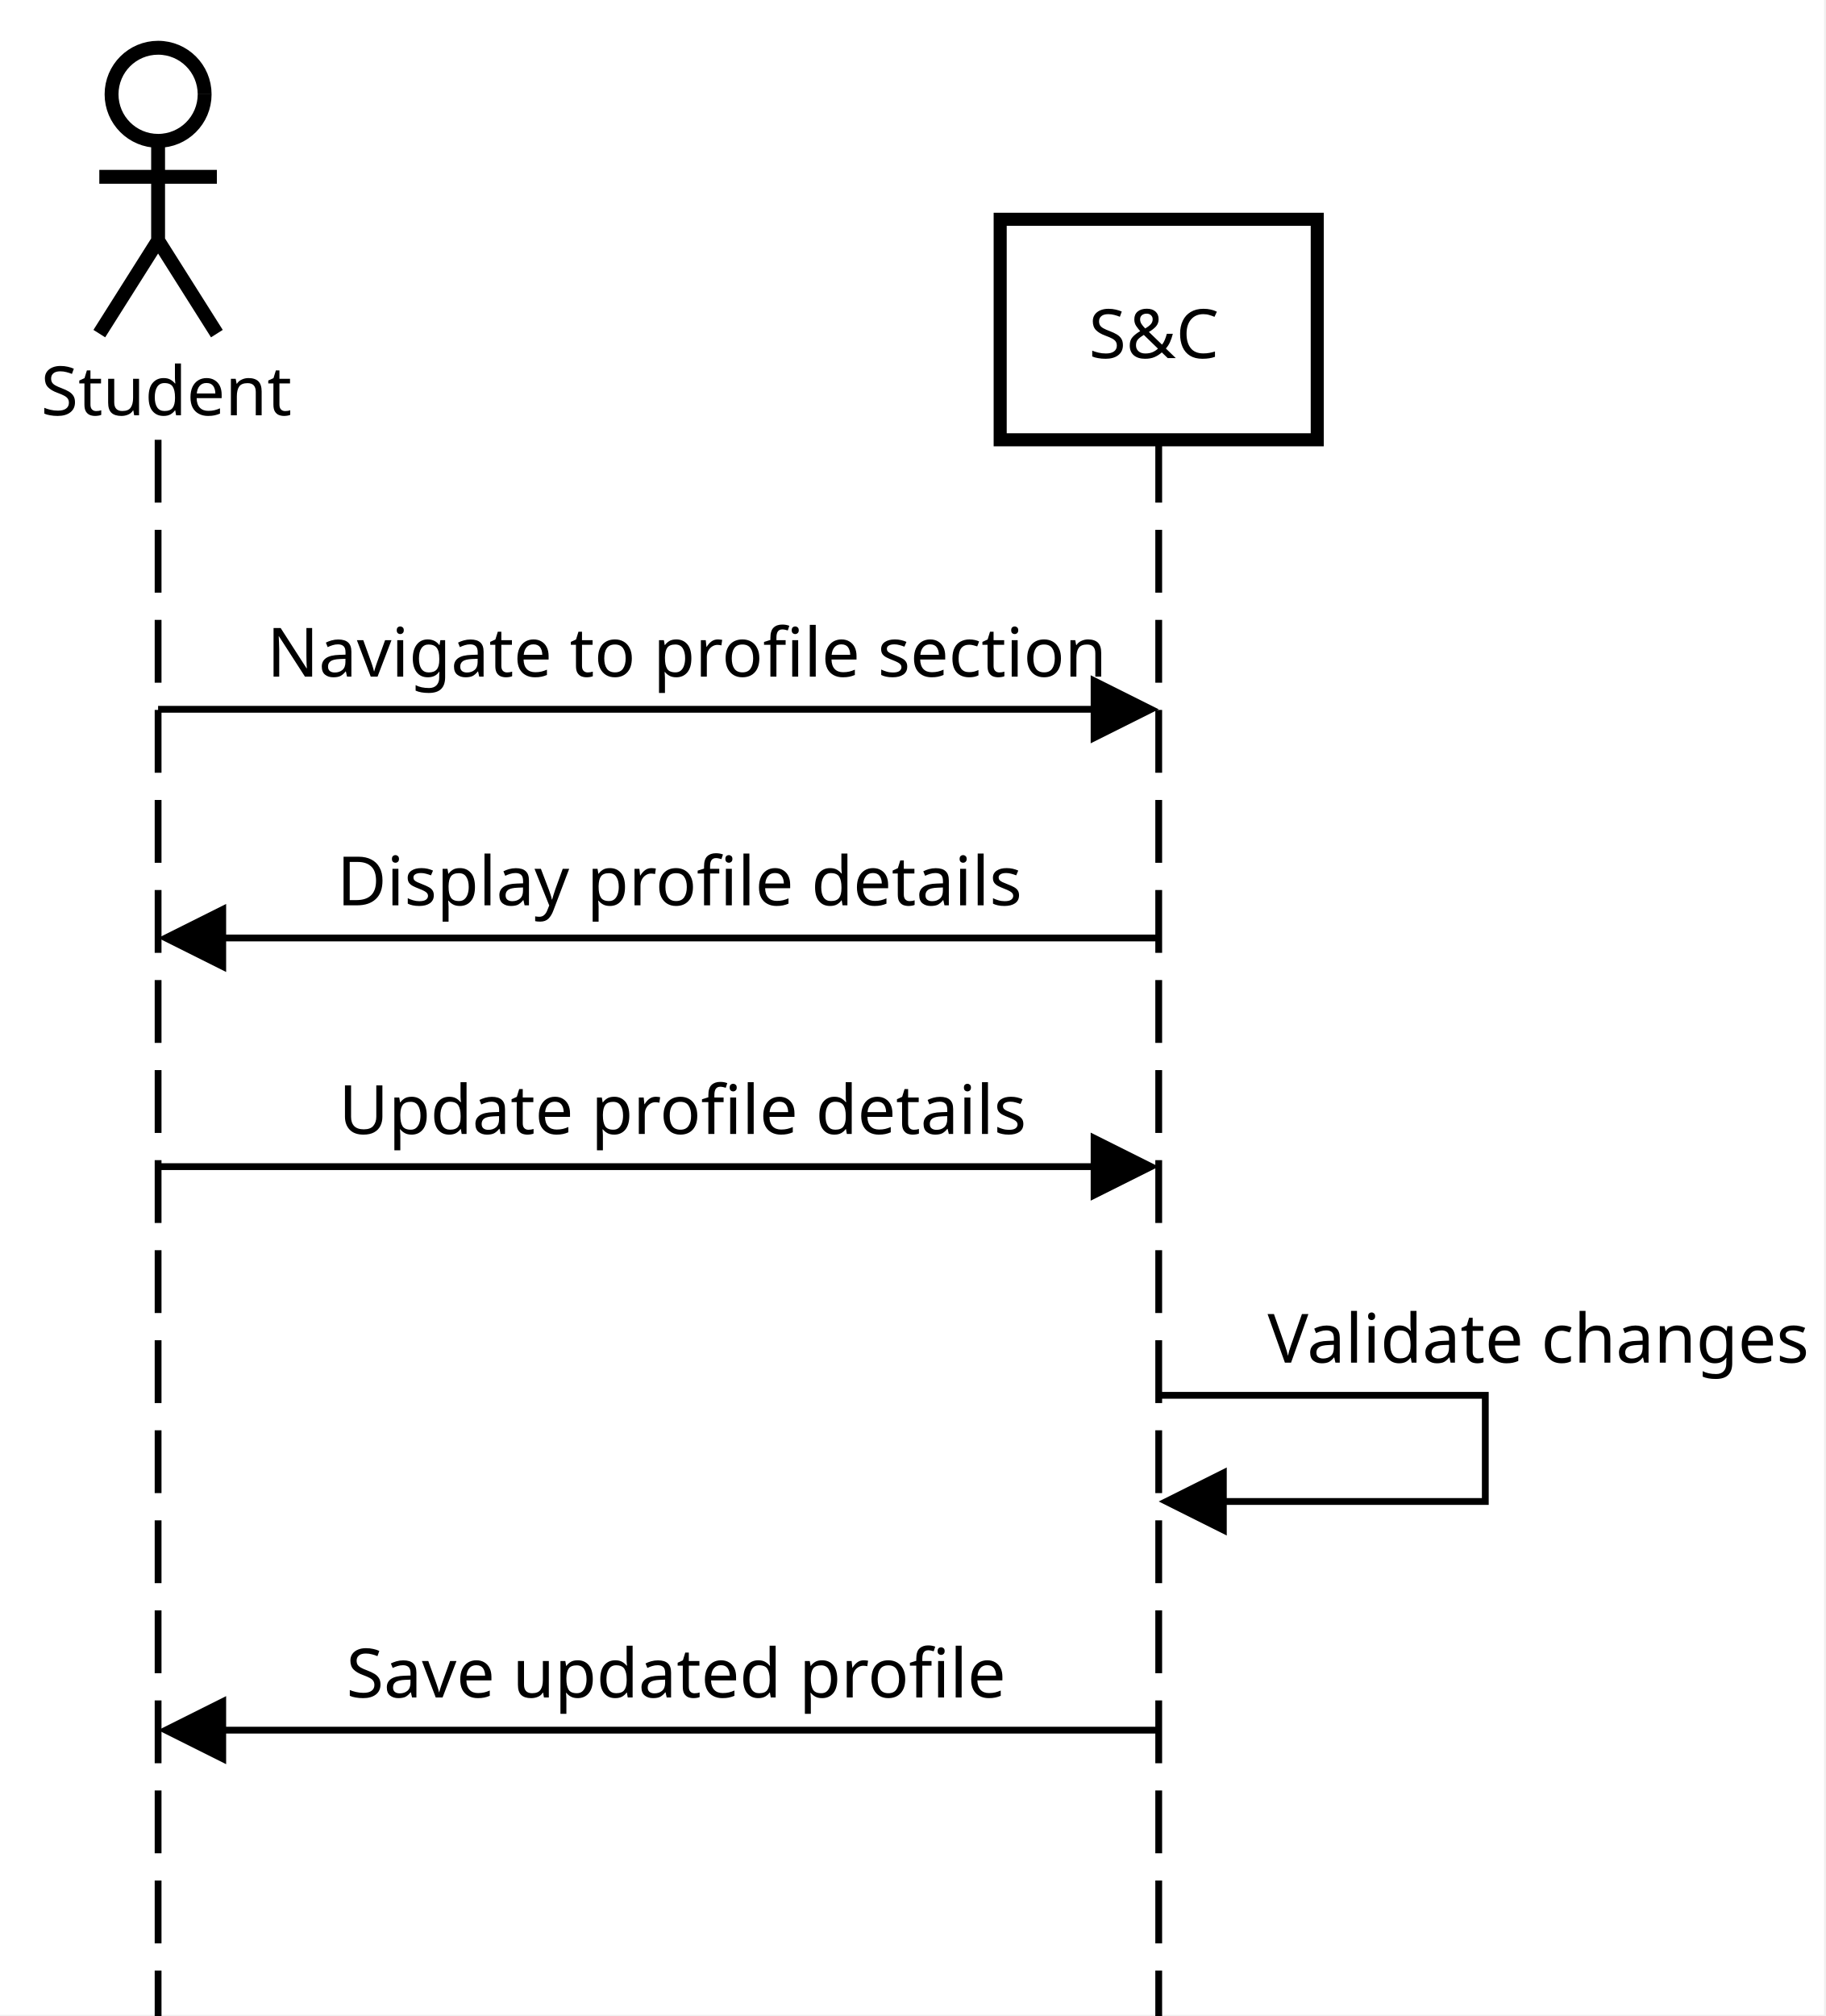
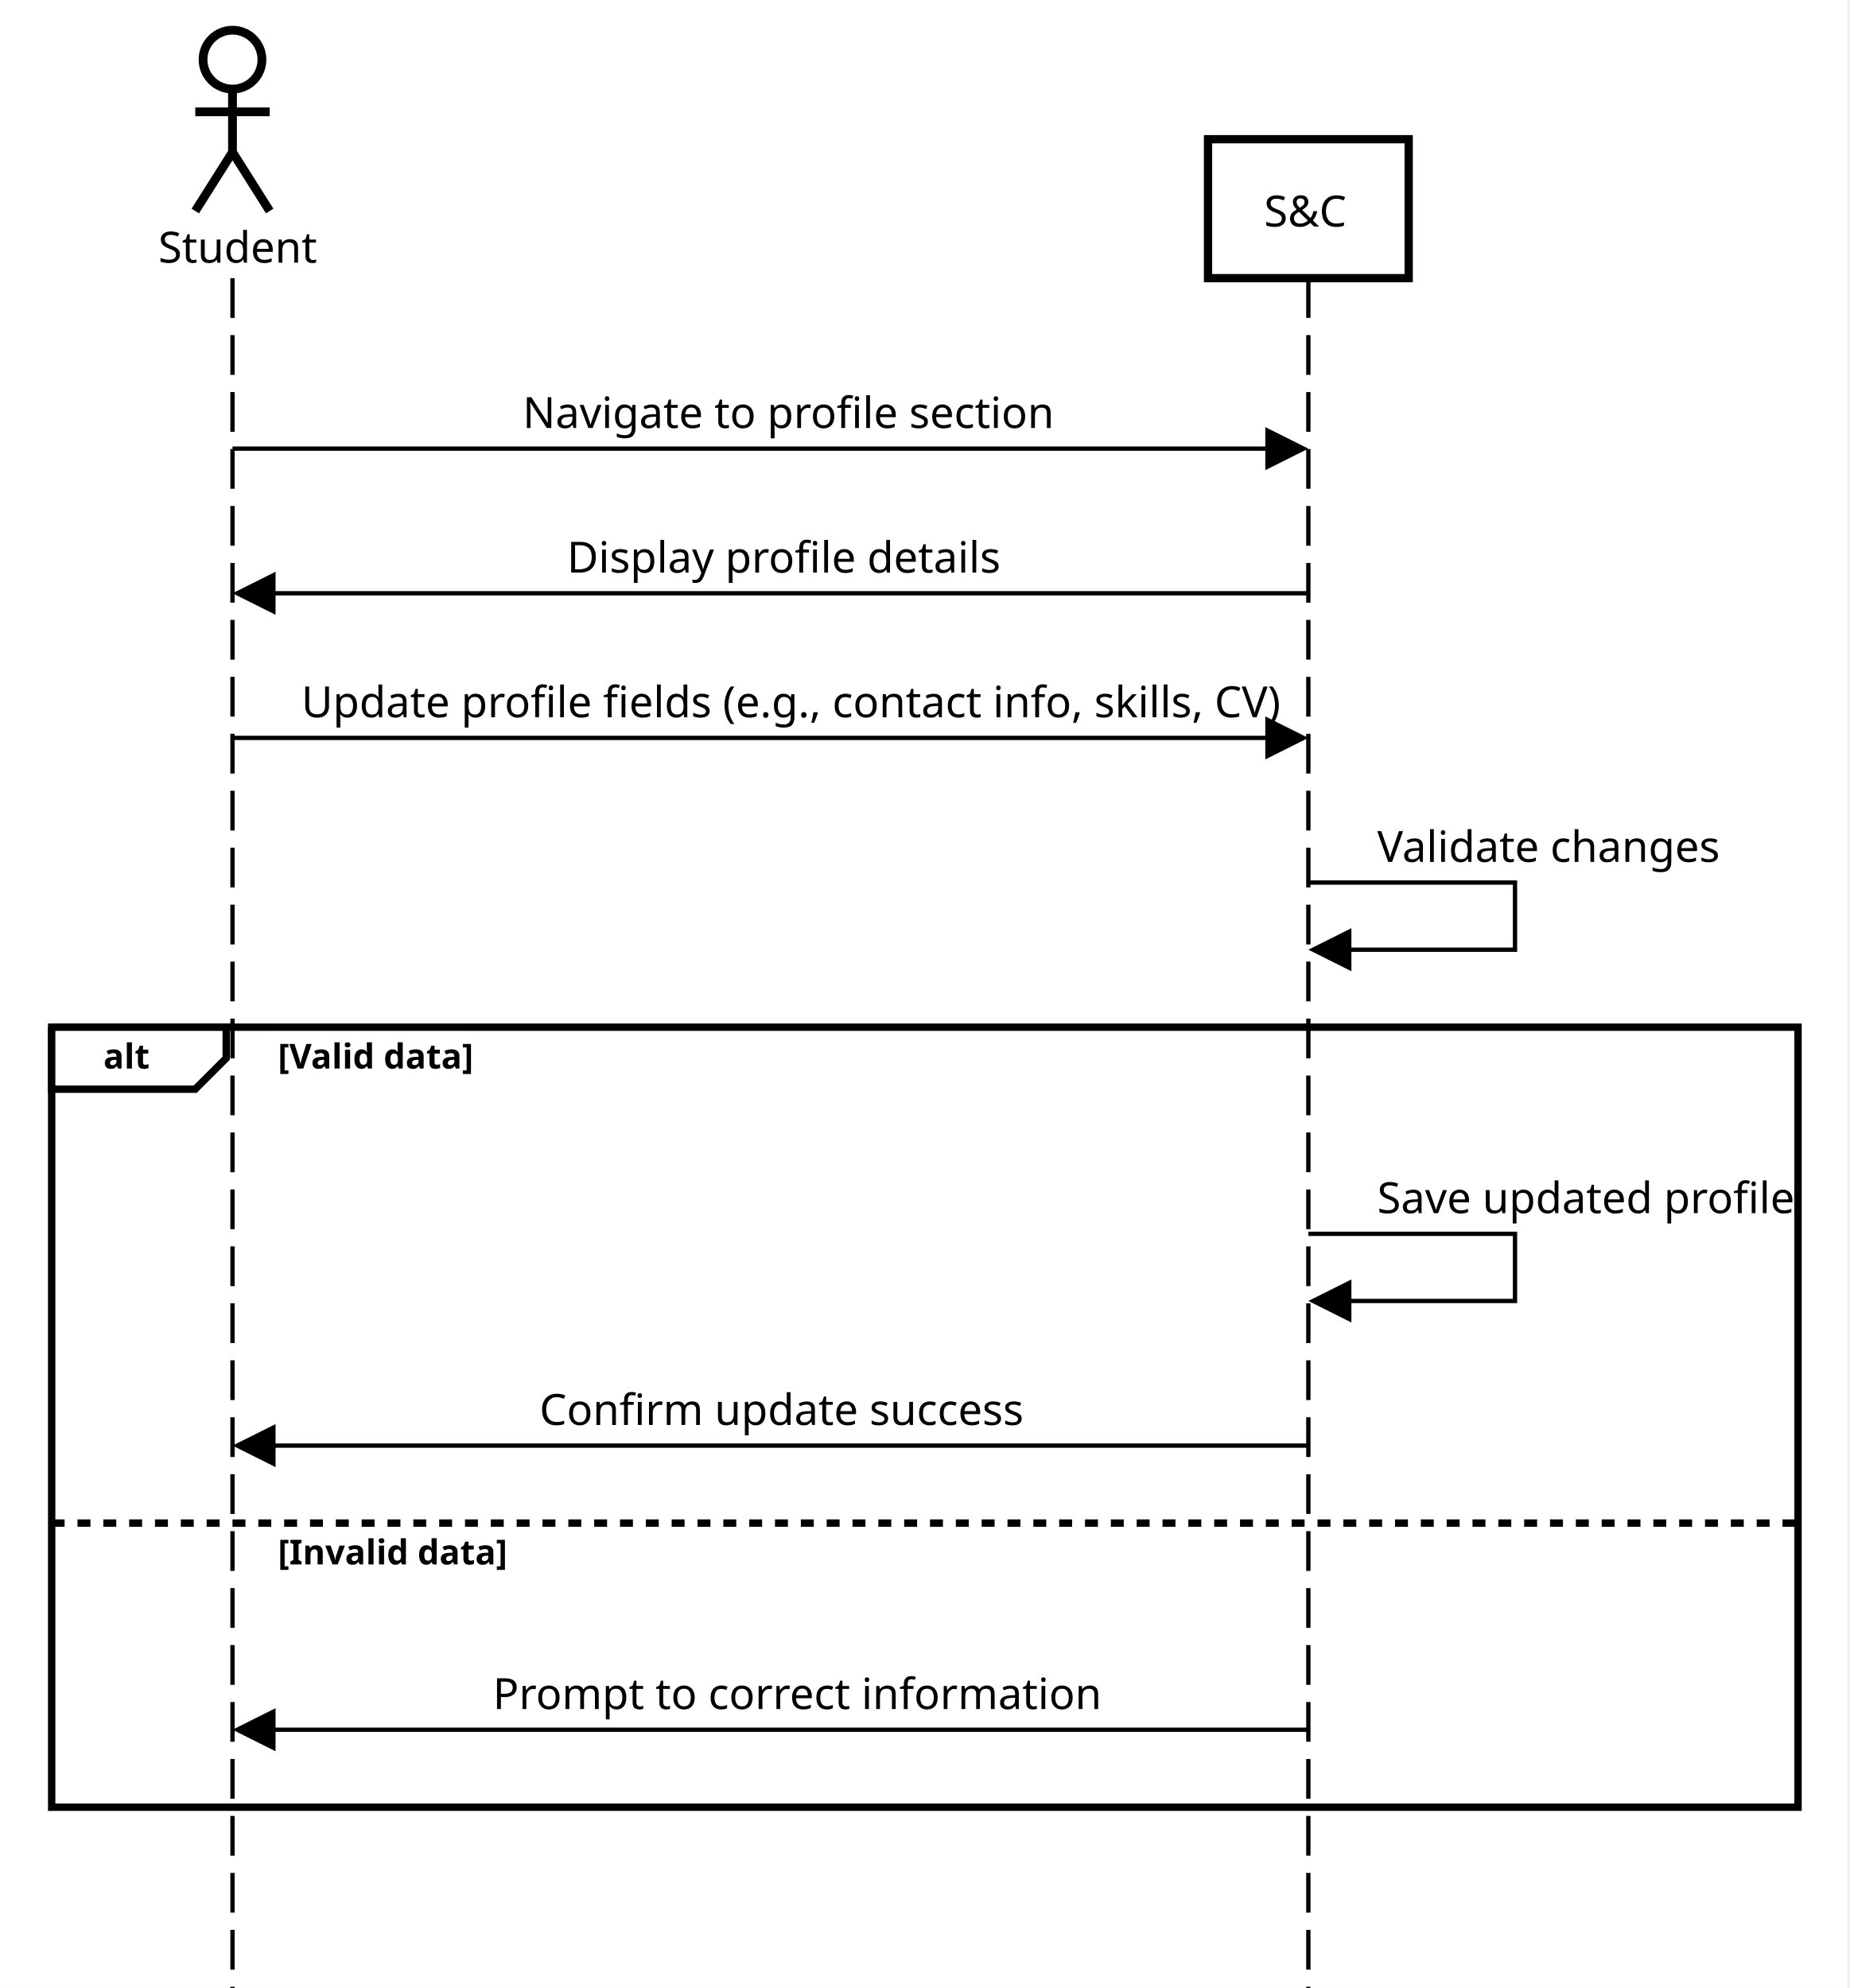
- <svg xmlns="http://www.w3.org/2000/svg" version="1.1" width="393.306" height="434.253">
+ <svg xmlns="http://www.w3.org/2000/svg" version="1.1" width="629.797" height="677.019">
  <defs />
  <g>
    <g />
    <g />
    <g />
    <g />
    <g />
    <g />
    <g />
    <g />
    <g />
    <g />
    <g />
    <g />
    <g />
    <g />
    <g />
    <g />
    <g />
    <g />
    <g />
    <g />
    <g />
    <g />
    <g />
    <g />
    <g />
    <g />
    <g />
    <g />
    <g />
    <g />
+     <g />
+     <g />
+     <g />
+     <g />
+     <g />
+     <g />
+     <g />
+     <g />
+     <g />
+     <g />
+     <g />
+     <g />
+     <g />
+     <g />
+     <g />
+     <g />
+     <g />
+     <g />
+     <g />
+     <g />
+     <g />
+     <g />
+     <g />
+     <g />
+     <g />
+     <g />
    <g>
-       <rect fill="white" stroke="none" x="0" y="0" width="393" height="434" />
+       <rect fill="white" stroke="none" x="0" y="0" width="629" height="677" />
    </g>
    <g />
    <g>
-       <path fill="none" stroke="black" paint-order="fill stroke markers" d=" M 34.064 94.732 L 34.064 434.253" stroke-miterlimit="10" stroke-width="1.466" stroke-dasharray="13.532,5.864" />
-       <path fill="none" stroke="black" paint-order="fill stroke markers" d=" M 249.658 94.732 L 249.658 434.253" stroke-miterlimit="10" stroke-width="1.466" stroke-dasharray="13.532,5.864" />
+       <path fill="none" stroke="black" paint-order="fill stroke markers" d=" M 79.163 94.732 L 79.163 677.019" stroke-miterlimit="10" stroke-width="1.466" stroke-dasharray="13.532,5.864" />
+       <path fill="none" stroke="black" paint-order="fill stroke markers" d=" M 445.473 94.732 L 445.473 677.019" stroke-miterlimit="10" stroke-width="1.466" stroke-dasharray="13.532,5.864" />
    </g>
    <g>
      <g>
-         <path fill="white" stroke="black" paint-order="fill stroke markers" d=" M 44.092 20.318 A 10.027 10.027 0 1 1 44.092 20.308 M 34.064 30.346 L 34.064 51.808 M 21.398 38.086 L 46.73 38.086 M 34.064 51.808 L 21.398 71.862 M 34.064 51.808 L 46.73 71.862" stroke-miterlimit="10" stroke-width="2.991" stroke-dasharray="" />
+         <path fill="white" stroke="black" paint-order="fill stroke markers" d=" M 89.19 20.318 A 10.027 10.027 0 1 1 89.19 20.308 M 79.163 30.346 L 79.163 51.808 M 66.497 38.086 L 91.829 38.086 M 79.163 51.808 L 66.497 71.862 M 79.163 51.808 L 91.829 71.862" stroke-miterlimit="10" stroke-width="2.991" stroke-dasharray="" />
      </g>
      <g>
        <g />
-         <text fill="black" stroke="none" font-family="sans-serif" font-size="11pt" font-style="normal" font-weight="normal" text-decoration="normal" x="8.796" y="89.454" text-anchor="start" dominant-baseline="alphabetic" xml:space="preserve">Student</text>
+         <text fill="black" stroke="none" font-family="sans-serif" font-size="11pt" font-style="normal" font-weight="normal" text-decoration="normal" x="53.894" y="89.454" text-anchor="start" dominant-baseline="alphabetic" xml:space="preserve">Student</text>
      </g>
      <path fill="none" stroke="none" />
      <g>
-         <path fill="white" stroke="black" paint-order="fill stroke markers" d=" M 215.5 47.234 L 283.817 47.234 L 283.817 94.732 L 215.5 94.732 L 215.5 47.234 Z" stroke-miterlimit="10" stroke-width="2.815" stroke-dasharray="" />
+         <path fill="white" stroke="black" paint-order="fill stroke markers" d=" M 411.314 47.41 L 479.631 47.41 L 479.631 94.732 L 411.314 94.732 L 411.314 47.41 Z" stroke-miterlimit="10" stroke-width="2.815" stroke-dasharray="" />
      </g>
      <g>
-         <g />
-         <text fill="black" stroke="none" font-family="sans-serif" font-size="11pt" font-style="normal" font-weight="normal" text-decoration="normal" x="234.587" y="77.14" text-anchor="start" dominant-baseline="alphabetic" xml:space="preserve">S&amp;C</text>
+         <text fill="black" stroke="none" font-family="sans-serif" font-size="11pt" font-style="normal" font-weight="normal" text-decoration="normal" x="430.401" y="77.14" text-anchor="start" dominant-baseline="alphabetic" xml:space="preserve">S&amp;C</text>
      </g>
    </g>
    <g>
      <g>
-         <rect fill="white" stroke="none" x="54.881" y="129.915" width="173.96" height="22.869" />
-         <text fill="black" stroke="none" font-family="sans-serif" font-size="11pt" font-style="normal" font-weight="normal" text-decoration="normal" x="57.52" y="145.748" text-anchor="start" dominant-baseline="alphabetic" xml:space="preserve">Navigate to profile section</text>
+         <rect fill="white" stroke="none" x="175.338" y="129.915" width="173.96" height="22.869" />
+         <text fill="black" stroke="none" font-family="sans-serif" font-size="11pt" font-style="normal" font-weight="normal" text-decoration="normal" x="177.976" y="145.748" text-anchor="start" dominant-baseline="alphabetic" xml:space="preserve">Navigate to profile section</text>
      </g>
      <g>
-         <path fill="none" stroke="black" paint-order="fill stroke markers" d=" M 34.064 152.784 L 235.175 152.784" stroke-miterlimit="10" stroke-width="1.466" stroke-dasharray="" />
-         <g transform="translate(249.6585,152.7844) translate(-249.6585,-152.7844)">
-           <path fill="black" stroke="none" paint-order="stroke fill markers" d=" M 234.999 145.455 L 249.658 152.784 L 234.999 160.114 Z" />
+         <path fill="none" stroke="black" paint-order="fill stroke markers" d=" M 79.163 152.784 L 430.989 152.784" stroke-miterlimit="10" stroke-width="1.466" stroke-dasharray="" />
+         <g transform="translate(445.4728,152.7844) translate(-445.4728,-152.7844)">
+           <path fill="black" stroke="none" paint-order="stroke fill markers" d=" M 430.813 145.455 L 445.473 152.784 L 430.813 160.114 Z" />
        </g>
      </g>
      <g>
-         <rect fill="white" stroke="none" x="69.964" y="179.172" width="143.796" height="22.869" />
-         <text fill="black" stroke="none" font-family="sans-serif" font-size="11pt" font-style="normal" font-weight="normal" text-decoration="normal" x="72.602" y="195.005" text-anchor="start" dominant-baseline="alphabetic" xml:space="preserve">Display profile details</text>
+         <rect fill="white" stroke="none" x="190.42" y="179.172" width="143.796" height="22.869" />
+         <text fill="black" stroke="none" font-family="sans-serif" font-size="11pt" font-style="normal" font-weight="normal" text-decoration="normal" x="193.059" y="195.005" text-anchor="start" dominant-baseline="alphabetic" xml:space="preserve">Display profile details</text>
      </g>
      <g>
-         <path fill="none" stroke="black" paint-order="fill stroke markers" d=" M 249.658 202.041 L 48.548 202.041" stroke-miterlimit="10" stroke-width="1.466" stroke-dasharray="" />
-         <g transform="translate(34.0643,202.0413) translate(-34.0643,-202.0413)">
-           <path fill="black" stroke="none" paint-order="stroke fill markers" d=" M 48.724 194.711 L 34.064 202.041 L 48.724 209.371 Z" />
+         <path fill="none" stroke="black" paint-order="fill stroke markers" d=" M 445.473 202.041 L 93.647 202.041" stroke-miterlimit="10" stroke-width="1.466" stroke-dasharray="" />
+         <g transform="translate(79.16291,202.0413) translate(-79.16291,-202.0413)">
+           <path fill="black" stroke="none" paint-order="stroke fill markers" d=" M 93.823 194.711 L 79.163 202.041 L 93.823 209.371 Z" />
        </g>
      </g>
      <g>
-         <rect fill="white" stroke="none" x="70.361" y="228.429" width="143.001" height="22.869" />
-         <text fill="black" stroke="none" font-family="sans-serif" font-size="11pt" font-style="normal" font-weight="normal" text-decoration="normal" x="73" y="244.262" text-anchor="start" dominant-baseline="alphabetic" xml:space="preserve">Update profile details</text>
+         <rect fill="white" stroke="none" x="99.98" y="228.429" width="324.676" height="22.869" />
+         <text fill="black" stroke="none" font-family="sans-serif" font-size="11pt" font-style="normal" font-weight="normal" text-decoration="normal" x="102.619" y="244.262" text-anchor="start" dominant-baseline="alphabetic" xml:space="preserve">Update profile fields (e.g., contact info, skills, CV)</text>
      </g>
      <g>
-         <path fill="none" stroke="black" paint-order="fill stroke markers" d=" M 34.064 251.298 L 235.175 251.298" stroke-miterlimit="10" stroke-width="1.466" stroke-dasharray="" />
-         <g transform="translate(249.6585,251.2983) translate(-249.6585,-251.2983)">
-           <path fill="black" stroke="none" paint-order="stroke fill markers" d=" M 234.999 243.968 L 249.658 251.298 L 234.999 258.628 Z" />
+         <path fill="none" stroke="black" paint-order="fill stroke markers" d=" M 79.163 251.298 L 430.989 251.298" stroke-miterlimit="10" stroke-width="1.466" stroke-dasharray="" />
+         <g transform="translate(445.4728,251.2983) translate(-445.4728,-251.2983)">
+           <path fill="black" stroke="none" paint-order="stroke fill markers" d=" M 430.813 243.968 L 445.473 251.298 L 430.813 258.628 Z" />
        </g>
      </g>
      <g>
-         <rect fill="white" stroke="none" x="270.475" y="277.686" width="116.673" height="22.869" />
-         <text fill="black" stroke="none" font-family="sans-serif" font-size="11pt" font-style="normal" font-weight="normal" text-decoration="normal" x="273.114" y="293.518" text-anchor="start" dominant-baseline="alphabetic" xml:space="preserve">Validate changes</text>
+         <rect fill="white" stroke="none" x="466.29" y="277.686" width="116.673" height="22.869" />
+         <text fill="black" stroke="none" font-family="sans-serif" font-size="11pt" font-style="normal" font-weight="normal" text-decoration="normal" x="468.928" y="293.518" text-anchor="start" dominant-baseline="alphabetic" xml:space="preserve">Validate changes</text>
      </g>
      <g>
-         <path fill="none" stroke="black" paint-order="fill stroke markers" d=" M 249.658 300.555 L 320.026 300.555 L 320.026 323.424 L 264.142 323.424" stroke-miterlimit="10" stroke-width="1.466" stroke-dasharray="" />
-         <g transform="translate(249.6585,323.4245) translate(-249.6585,-323.4245)">
-           <path fill="black" stroke="none" paint-order="stroke fill markers" d=" M 264.318 316.095 L 249.658 323.424 L 264.318 330.754 Z" />
+         <path fill="none" stroke="black" paint-order="fill stroke markers" d=" M 445.473 300.555 L 515.84 300.555 L 515.84 323.424 L 459.957 323.424" stroke-miterlimit="10" stroke-width="1.466" stroke-dasharray="" />
+         <g transform="translate(445.4728,323.4245) translate(-445.4728,-323.4245)">
+           <path fill="black" stroke="none" paint-order="stroke fill markers" d=" M 460.133 316.095 L 445.473 323.424 L 460.133 330.754 Z" />
        </g>
      </g>
      <g>
-         <rect fill="white" stroke="none" x="71.982" y="349.812" width="139.758" height="22.869" />
-         <text fill="black" stroke="none" font-family="sans-serif" font-size="11pt" font-style="normal" font-weight="normal" text-decoration="normal" x="74.621" y="365.645" text-anchor="start" dominant-baseline="alphabetic" xml:space="preserve">Save updated profile</text>
+         <rect fill="white" stroke="none" x="466.29" y="397.31" width="139.758" height="22.869" />
+         <text fill="black" stroke="none" font-family="sans-serif" font-size="11pt" font-style="normal" font-weight="normal" text-decoration="normal" x="468.928" y="413.142" text-anchor="start" dominant-baseline="alphabetic" xml:space="preserve">Save updated profile</text>
      </g>
      <g>
-         <path fill="none" stroke="black" paint-order="fill stroke markers" d=" M 249.658 372.681 L 48.548 372.681" stroke-miterlimit="10" stroke-width="1.466" stroke-dasharray="" />
-         <g transform="translate(34.0643,372.6814) translate(-34.0643,-372.6814)">
-           <path fill="black" stroke="none" paint-order="stroke fill markers" d=" M 48.724 365.351 L 34.064 372.681 L 48.724 380.011 Z" />
+         <path fill="none" stroke="black" paint-order="fill stroke markers" d=" M 445.473 420.179 L 515.84 420.179 L 515.84 443.048 L 459.957 443.048" stroke-miterlimit="10" stroke-width="1.466" stroke-dasharray="" />
+         <g transform="translate(445.4728,443.0484) translate(-445.4728,-443.0484)">
+           <path fill="black" stroke="none" paint-order="stroke fill markers" d=" M 460.133 435.719 L 445.473 443.048 L 460.133 450.378 Z" />
        </g>
      </g>
+       <g>
+         <rect fill="white" stroke="none" x="181.05" y="469.436" width="162.536" height="22.869" />
+         <text fill="black" stroke="none" font-family="sans-serif" font-size="11pt" font-style="normal" font-weight="normal" text-decoration="normal" x="183.689" y="485.269" text-anchor="start" dominant-baseline="alphabetic" xml:space="preserve">Confirm update success</text>
+       </g>
+       <g>
+         <path fill="none" stroke="black" paint-order="fill stroke markers" d=" M 445.473 492.305 L 93.647 492.305" stroke-miterlimit="10" stroke-width="1.466" stroke-dasharray="" />
+         <g transform="translate(79.16291,492.3053) translate(-79.16291,-492.3053)">
+           <path fill="black" stroke="none" paint-order="stroke fill markers" d=" M 93.823 484.975 L 79.163 492.305 L 93.823 499.635 Z" />
+         </g>
+       </g>
+       <g>
+         <rect fill="white" stroke="none" x="165.169" y="566.191" width="194.297" height="22.869" />
+         <text fill="black" stroke="none" font-family="sans-serif" font-size="11pt" font-style="normal" font-weight="normal" text-decoration="normal" x="167.808" y="582.023" text-anchor="start" dominant-baseline="alphabetic" xml:space="preserve">Prompt to correct information</text>
+       </g>
+       <g>
+         <path fill="none" stroke="black" paint-order="fill stroke markers" d=" M 445.473 589.06 L 93.647 589.06" stroke-miterlimit="10" stroke-width="1.466" stroke-dasharray="" />
+         <g transform="translate(79.16291,589.06) translate(-79.16291,-589.06)">
+           <path fill="black" stroke="none" paint-order="stroke fill markers" d=" M 93.823 581.73 L 79.163 589.06 L 93.823 596.39 Z" />
+         </g>
+       </g>
+       <g>
+         <g />
+         <path fill="none" stroke="black" paint-order="fill stroke markers" d=" M 17.592 349.812 L 612.205 349.812 L 612.205 615.448 L 17.592 615.448 L 17.592 349.812 Z" stroke-miterlimit="10" stroke-width="2.513" stroke-dasharray="" />
+         <path fill="white" stroke="black" paint-order="fill stroke markers" d=" M 17.592 349.812 L 17.592 370.922 L 66.464 370.922 L 77.019 360.367 L 77.019 349.812 L 17.592 349.812" stroke-miterlimit="10" stroke-width="2.513" stroke-dasharray="" />
+         <text fill="black" stroke="none" font-family="sans-serif" font-size="8.8pt" font-style="normal" font-weight="bold" text-decoration="normal" x="35.184" y="363.886" text-anchor="start" dominant-baseline="alphabetic" xml:space="preserve">alt</text>
+         <g>
+           <rect fill="white" stroke="none" x="91.972" y="351.219" width="67.857" height="18.295" />
+         </g>
+         <text fill="black" stroke="none" font-family="sans-serif" font-size="8.8pt" font-style="normal" font-weight="bold" text-decoration="normal" x="94.611" y="363.886" text-anchor="start" dominant-baseline="alphabetic" xml:space="preserve">[Valid data]</text>
+         <g>
+           <path fill="none" stroke="black" paint-order="fill stroke markers" d=" M 17.592 518.693 L 612.205 518.693" stroke-miterlimit="10" stroke-width="2.513" stroke-dasharray="4.398" />
+         </g>
+         <g />
+         <g>
+           <rect fill="white" stroke="none" x="91.972" y="520.1" width="77.622" height="18.295" />
+         </g>
+         <text fill="black" stroke="none" font-family="sans-serif" font-size="8.8pt" font-style="normal" font-weight="bold" text-decoration="normal" x="94.611" y="532.766" text-anchor="start" dominant-baseline="alphabetic" xml:space="preserve">[Invalid data]</text>
+       </g>
+       <g />
    </g>
-     <g />
    <g />
  </g>
</svg>
